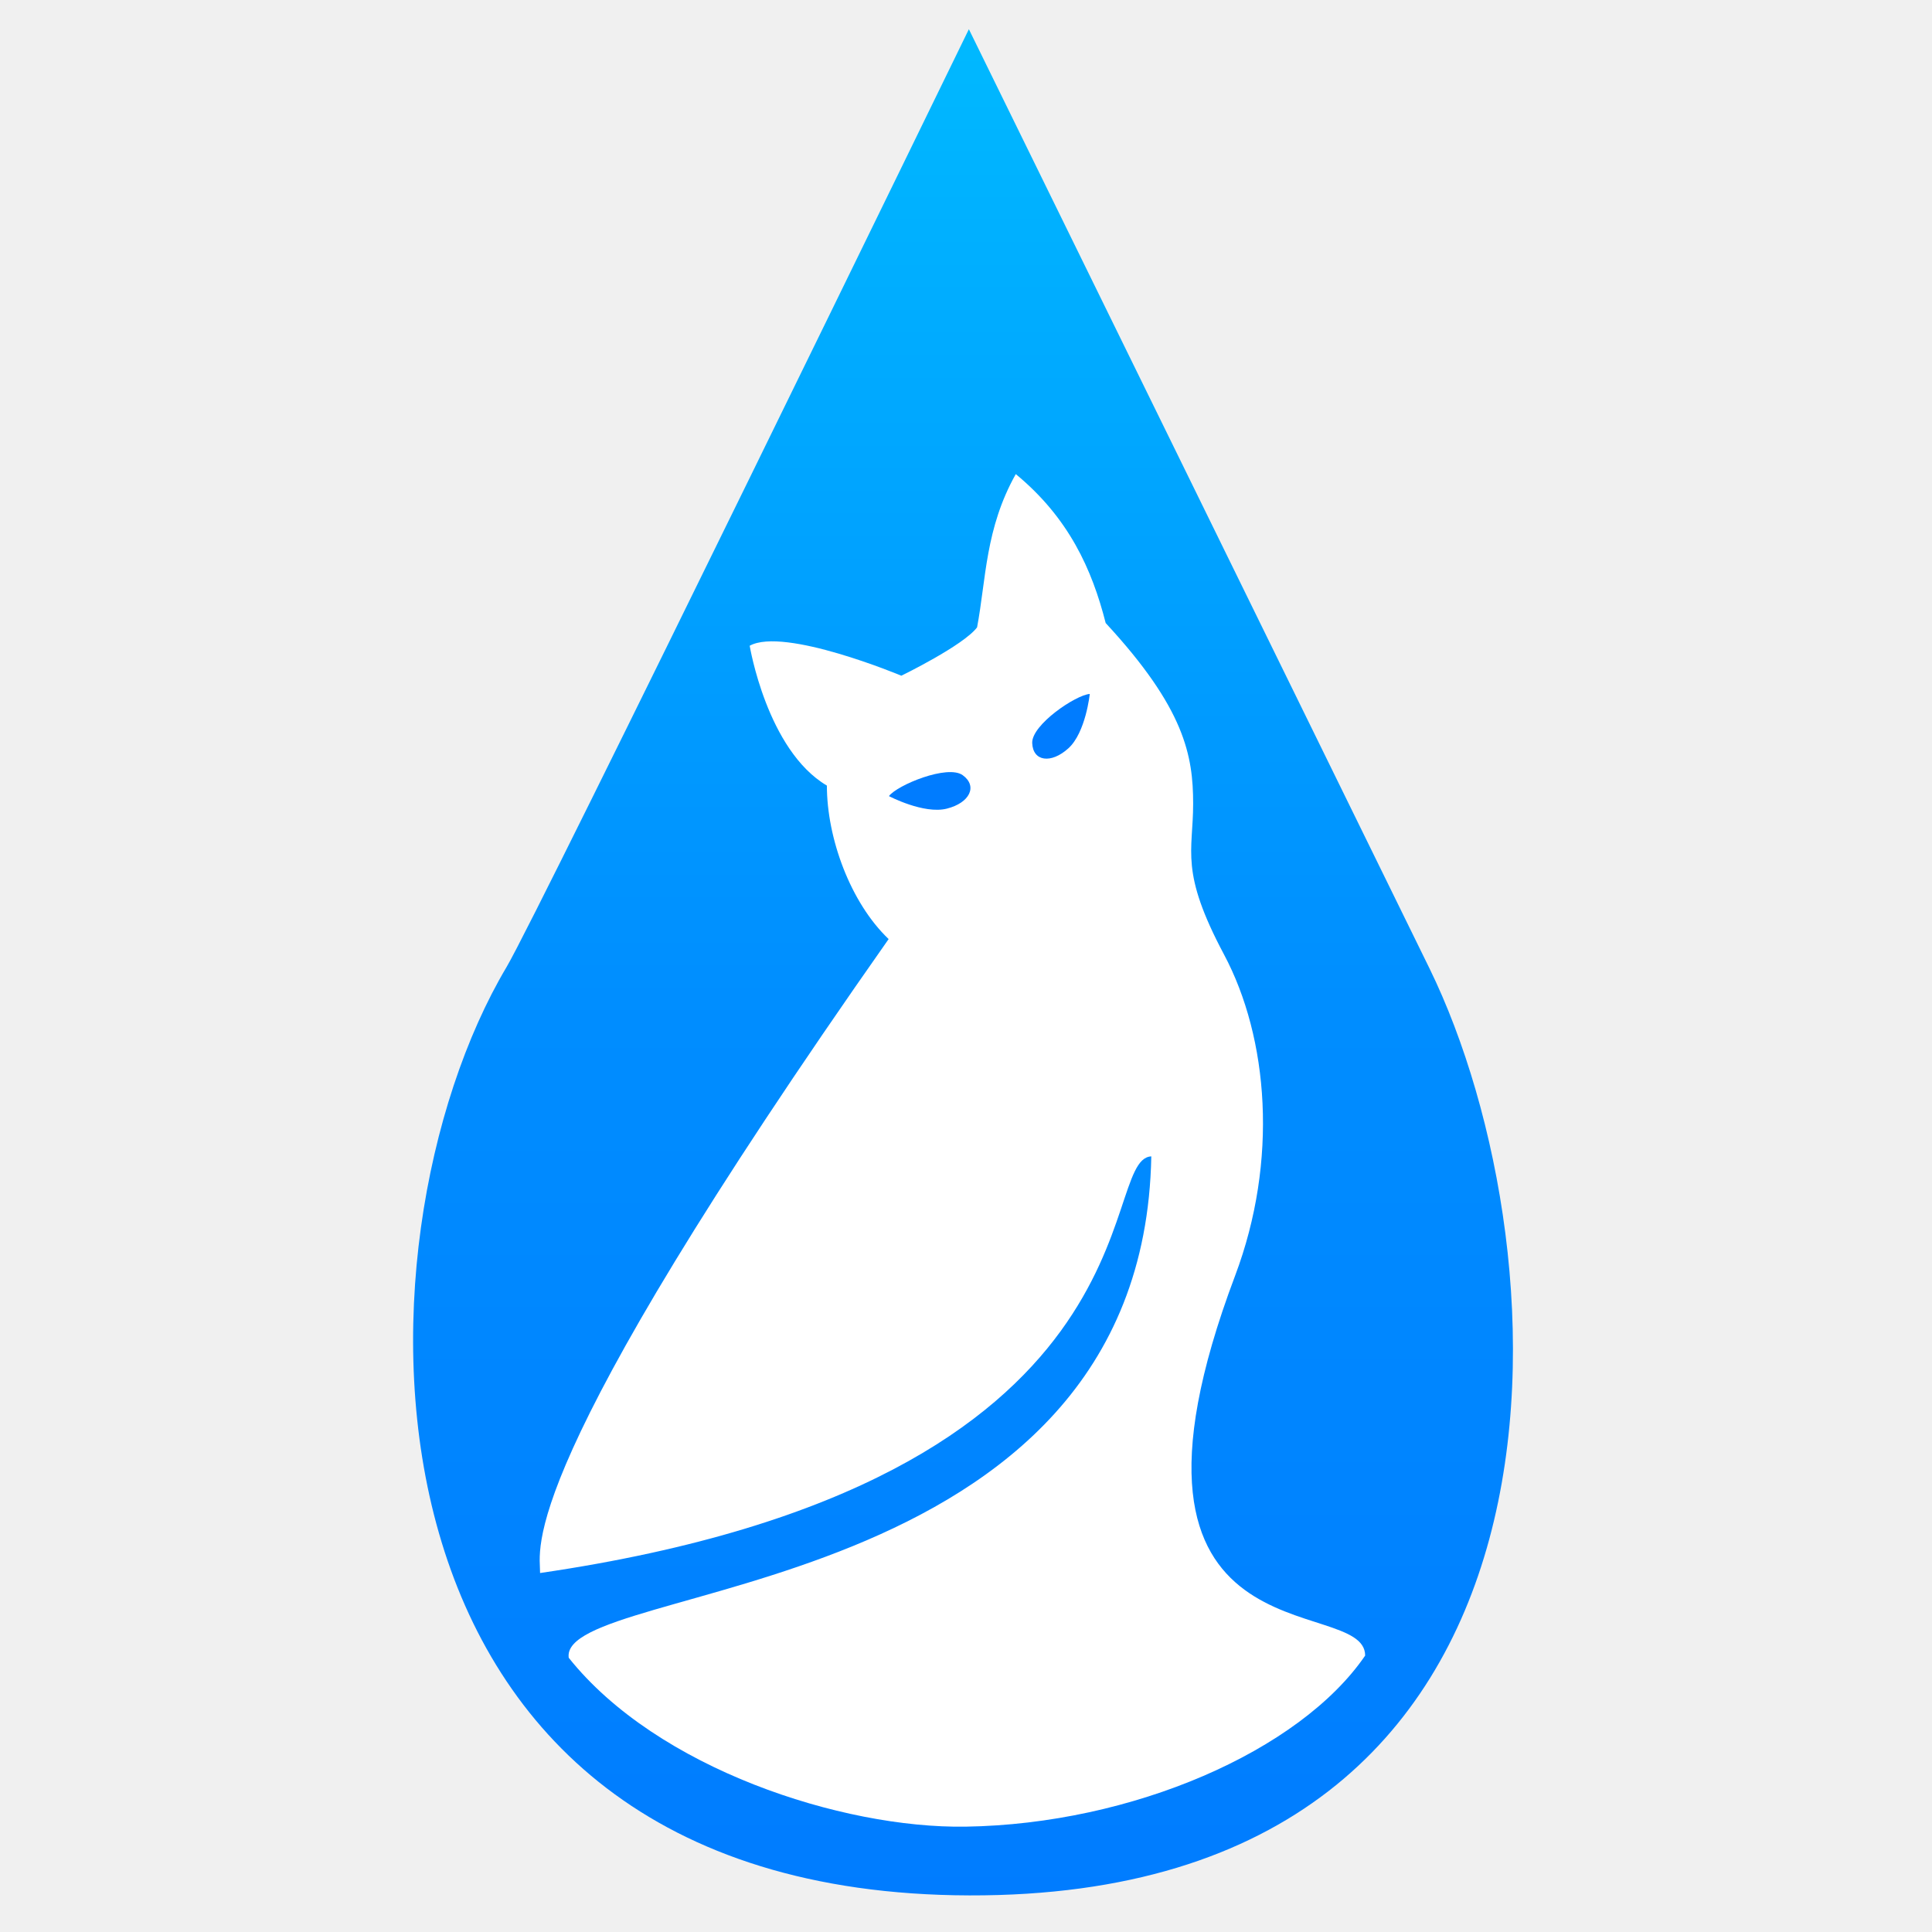
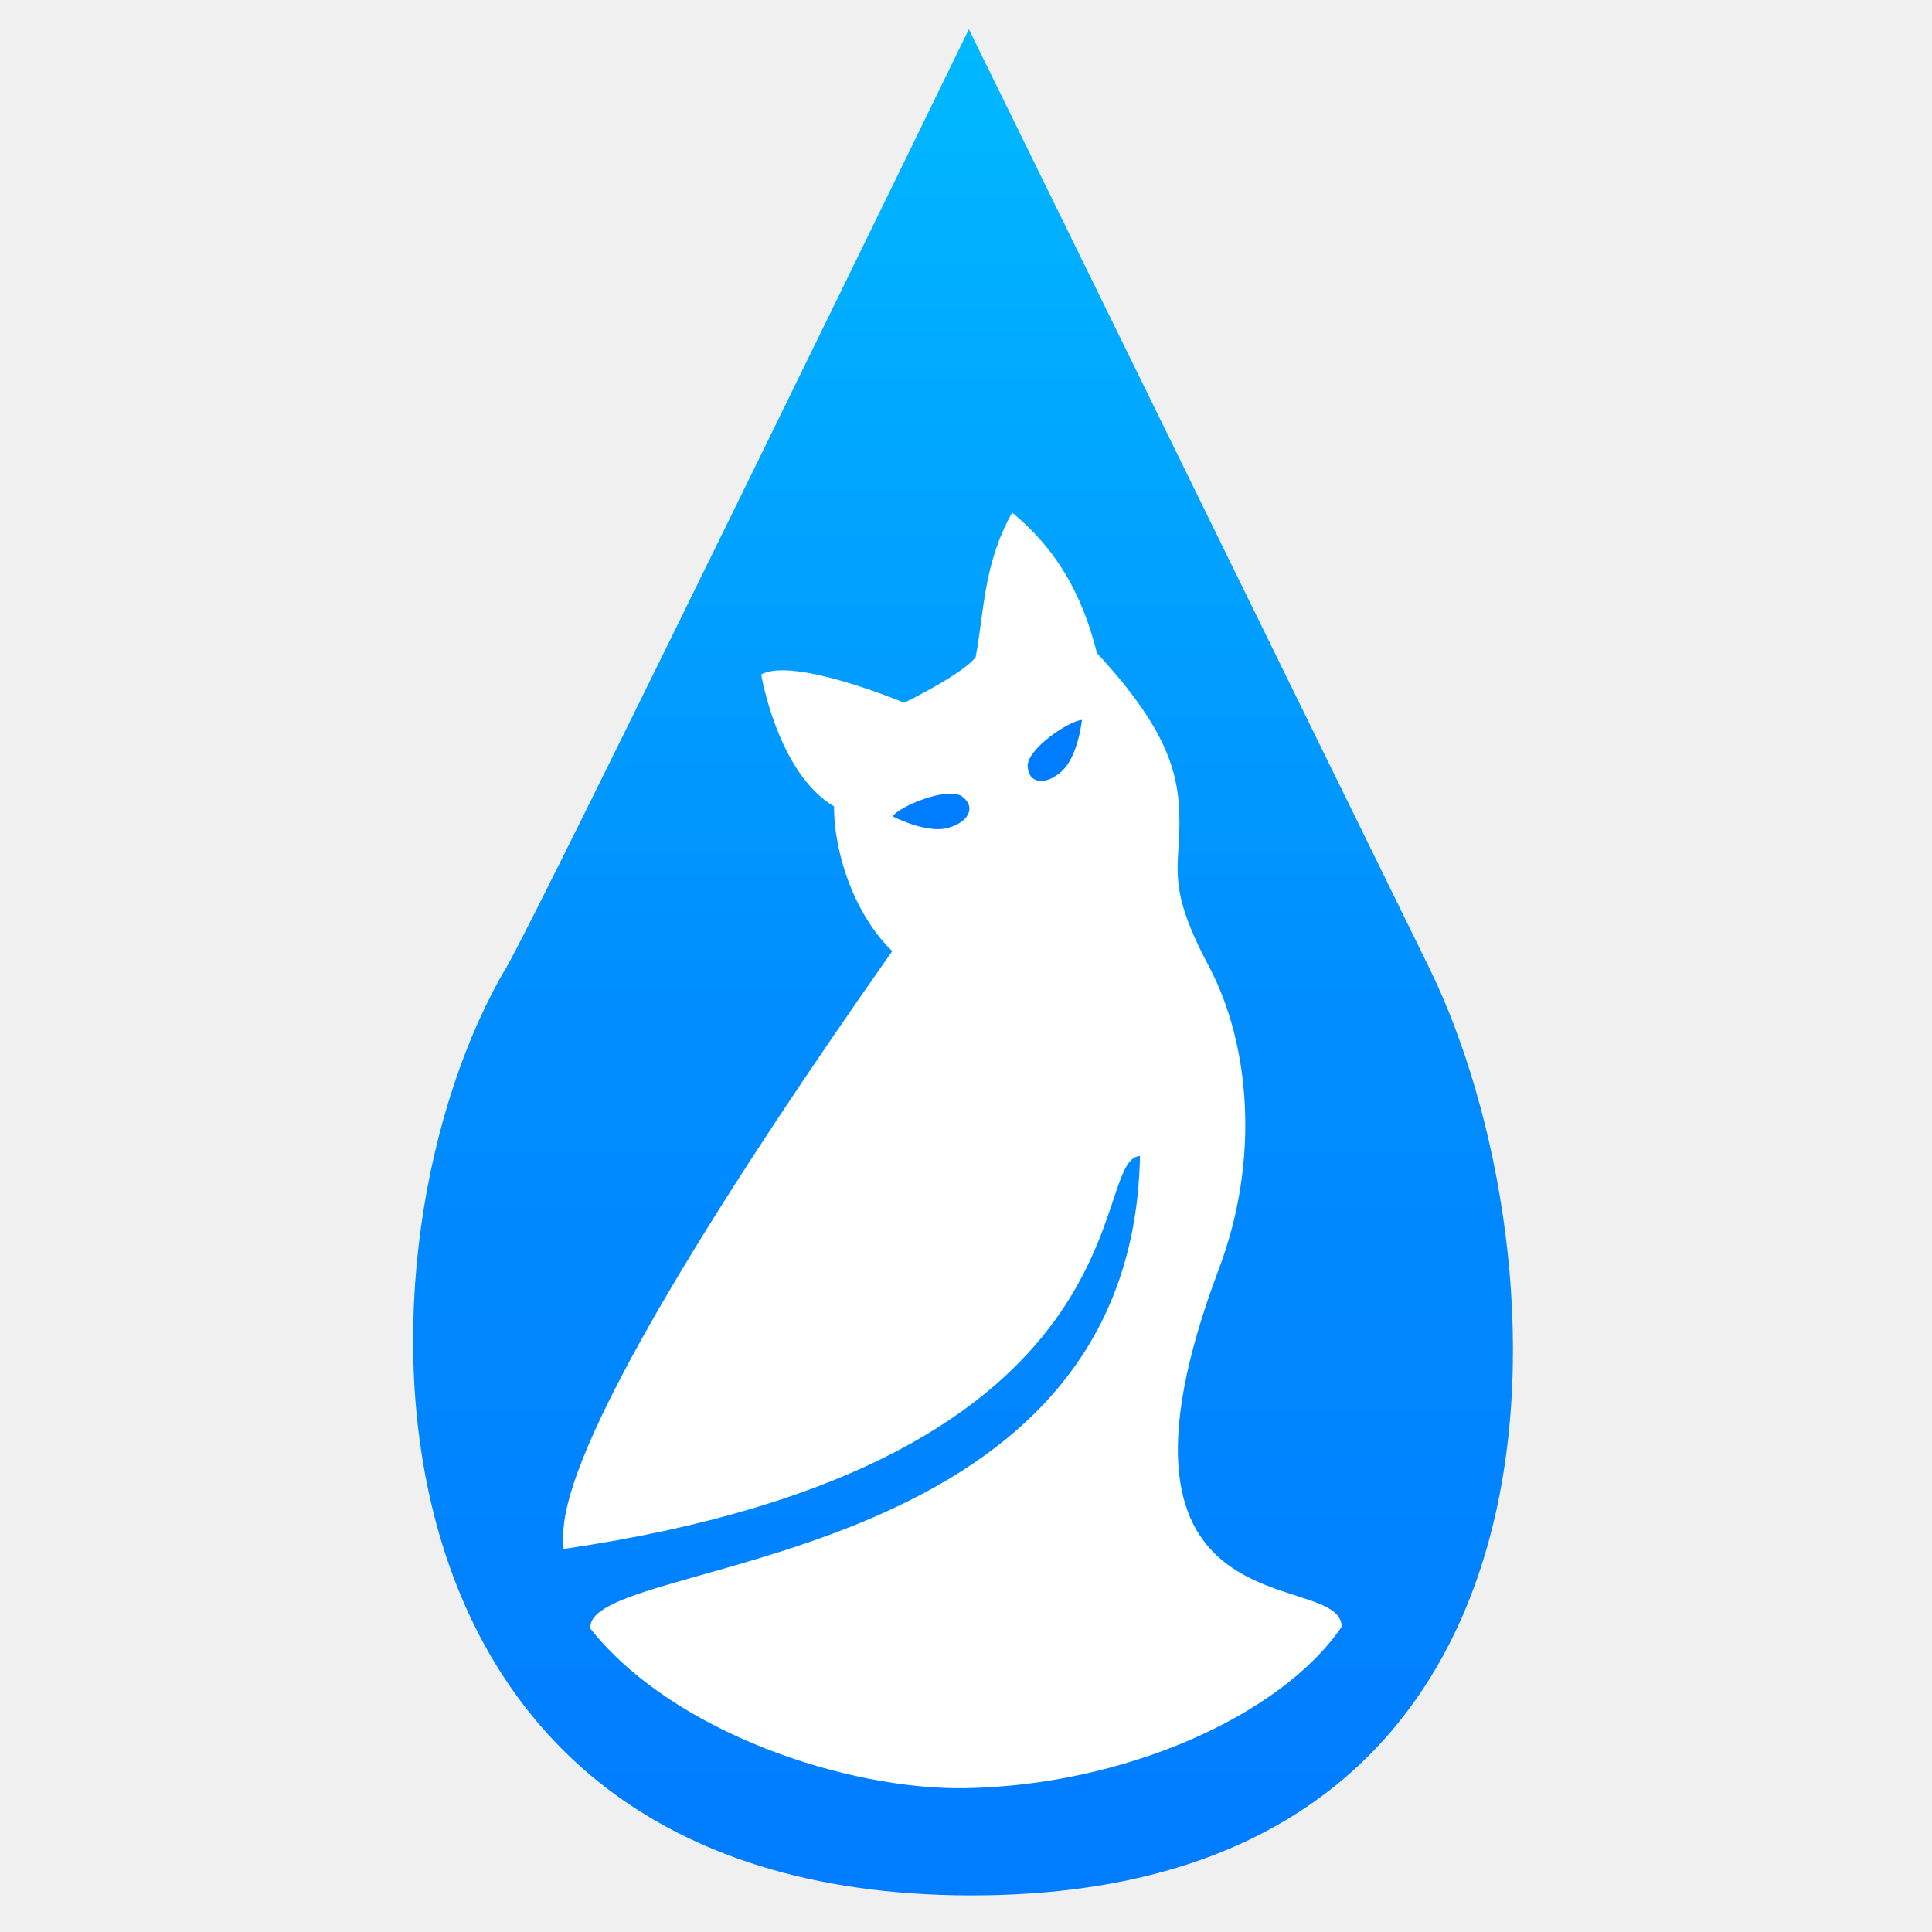
<svg xmlns="http://www.w3.org/2000/svg" width="100%" height="100%" viewBox="0 0 2048 2048" version="1.1" xml:space="preserve" style="fill-rule:evenodd;clip-rule:evenodd;stroke-linejoin:round;stroke-miterlimit:1.414;">
-   <g id="Drop">
-     <path d="M1515.49,1026.91c146.969,300.87 184.217,984.206 -487.953,982.296c-672.17,-1.911 -663.389,-693.334 -490.507,-984.195c33.053,-55.611 490.02,-994.048 490.02,-994.048c0,0 464.54,947.02 488.44,995.947Z" style="fill:url(#_Linear1);" />
+   <g transform="matrix(1.09489,0,0,1.08056,-96.8217,-24.6864)">
+     <g id="Drop">
+       <path d="M1472.58,973.191C1606.81,1251.63 1640.83,1884.02 1026.91,1882.25C413,1880.48 421.02,1240.61 578.918,971.433C609.107,919.969 1026.47,51.499 1026.47,51.499C1026.47,51.499 1450.75,927.912 1472.58,973.191Z" style="fill:url(#_Linear1);" />
+     </g>
  </g>
-   <g id="Cat">
-     <path d="M794.704,684.512c0,0 18.29,110.706 81.826,148.25c0,55.834 25.029,124.183 65.461,162.69c-400.417,569.906 -368.998,645.701 -369.485,672.019c666.714,-97.558 588.902,-439.019 647.916,-441.658c-8.713,474.795 -628.833,449.55 -617.55,531.492c93.619,117.52 289.602,181.044 420.693,179.027c176.751,-2.719 354.372,-80.229 423.557,-181.341c0,-67.386 -295.372,15.298 -137.876,-402.633c46.01,-122.09 35.435,-251.976 -11.735,-340.541c-47.17,-88.565 -32.73,-108.781 -32.73,-159.802c0,-51.021 -8.962,-101.079 -92.714,-191.569c-14.44,-56.797 -39.062,-111.509 -95.303,-157.877c-32.453,57.854 -31.39,111.417 -41.017,162.438c-14.44,19.253 -80.279,51.273 -80.279,51.273c0,0 -124.183,-51.984 -160.764,-31.768Z" style="fill:#fff;" />
-     <path d="M942.294,843.895c0,0 36.948,19.463 61.381,13.299c24.432,-6.163 32.851,-23.896 16.837,-35.465c-16.014,-11.568 -69.271,10.381 -78.218,22.166Z" style="fill:#007cff;" />
-     <path d="M1155.2,735.622c0,0 -4.258,40.975 -22.693,57.648c-18.435,16.674 -37.595,13.873 -38.32,-5.601c-0.726,-19.474 46.445,-51.158 61.013,-52.047Z" style="fill:#007cff;" />
+   <g id="Cat" transform="matrix(1.08873,0,0,1.08873,-90.5796,-142.869)">
+     <g transform="matrix(0.943063,0,0,0.943063,85.828,34.2919)">
+       <path d="M783.135,799.137C783.135,799.137 799.935,900.82 858.292,935.304C858.292,986.588 881.282,1049.37 918.418,1084.74C550.635,1608.2 579.493,1677.81 579.045,1701.99C1191.42,1612.38 1119.95,1298.75 1174.16,1296.32C1166.15,1732.42 596.574,1709.24 606.936,1784.5C692.926,1892.44 872.937,1950.79 993.344,1948.94C1155.69,1946.44 1318.84,1875.25 1382.38,1782.37C1382.38,1720.48 1111.08,1796.42 1255.74,1412.56C1298,1300.41 1288.29,1181.11 1244.96,1099.77C1201.64,1018.42 1214.9,999.851 1214.9,952.989C1214.9,906.126 1206.67,860.147 1129.74,777.032C1116.48,724.863 1093.87,674.61 1042.21,632.022C1012.4,685.161 1013.38,734.358 1004.53,781.221C991.271,798.905 930.797,828.315 930.797,828.315C930.797,828.315 816.735,780.568 783.135,799.137Z" style="fill:white;" />
+     </g>
+     <g transform="matrix(1.06079,-0.0940936,0.0940936,1.06079,-123.211,122.24)">
+       <path d="M939.203,840.996C939.203,840.996 967.739,859.421 987.977,856.183C1008.22,852.945 1016.31,839.183 1004.17,828.659C992.025,818.136 947.298,832.092 939.203,840.996Z" style="fill:rgb(0,124,255);" />
+     </g>
+     <g transform="matrix(-0.658015,0.818927,0.818927,0.658015,1065.93,-490.327)">
+       <path d="M939.203,840.996C939.203,840.996 967.739,859.421 987.977,856.183C1008.22,852.945 1016.31,839.183 1004.17,828.659C992.025,818.136 947.298,832.092 939.203,840.996Z" style="fill:rgb(0,124,255);" />
+     </g>
  </g>
  <defs>
-     <linearGradient id="_Linear1" x1="0" y1="0" x2="1" y2="0" gradientUnits="userSpaceOnUse" gradientTransform="matrix(1.20828e-13,1973.27,-1973.27,1.20828e-13,1032.39,36.7383)">
-       <stop offset="0" style="stop-color:#00b9ff;stop-opacity:1" />
-       <stop offset="0.53" style="stop-color:#008dff;stop-opacity:1" />
-       <stop offset="1" style="stop-color:#007cff;stop-opacity:1" />
+     <linearGradient id="_Linear1" x1="0" y1="0" x2="1" y2="0" gradientUnits="userSpaceOnUse" gradientTransform="matrix(1.10356e-13,1826.15,-1802.25,1.11819e-13,1031.35,56.845)">
+       <stop offset="0" style="stop-color:rgb(0,185,255);stop-opacity:1" />
+       <stop offset="0.53" style="stop-color:rgb(0,141,255);stop-opacity:1" />
+       <stop offset="1" style="stop-color:rgb(0,124,255);stop-opacity:1" />
    </linearGradient>
  </defs>
</svg>
